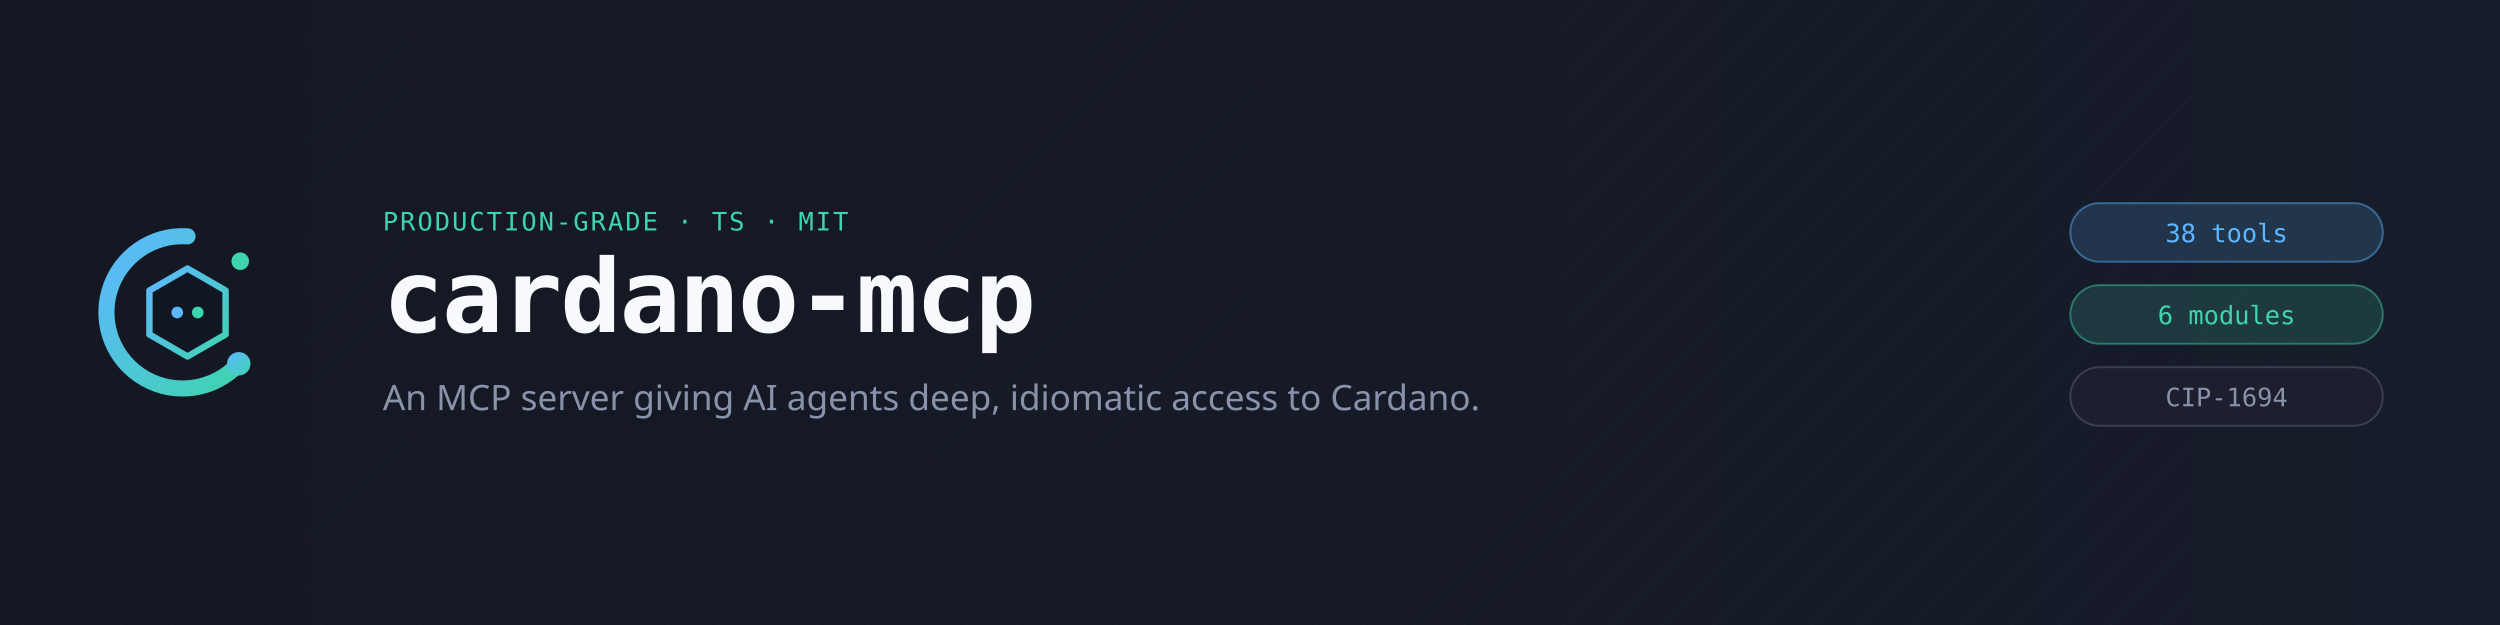
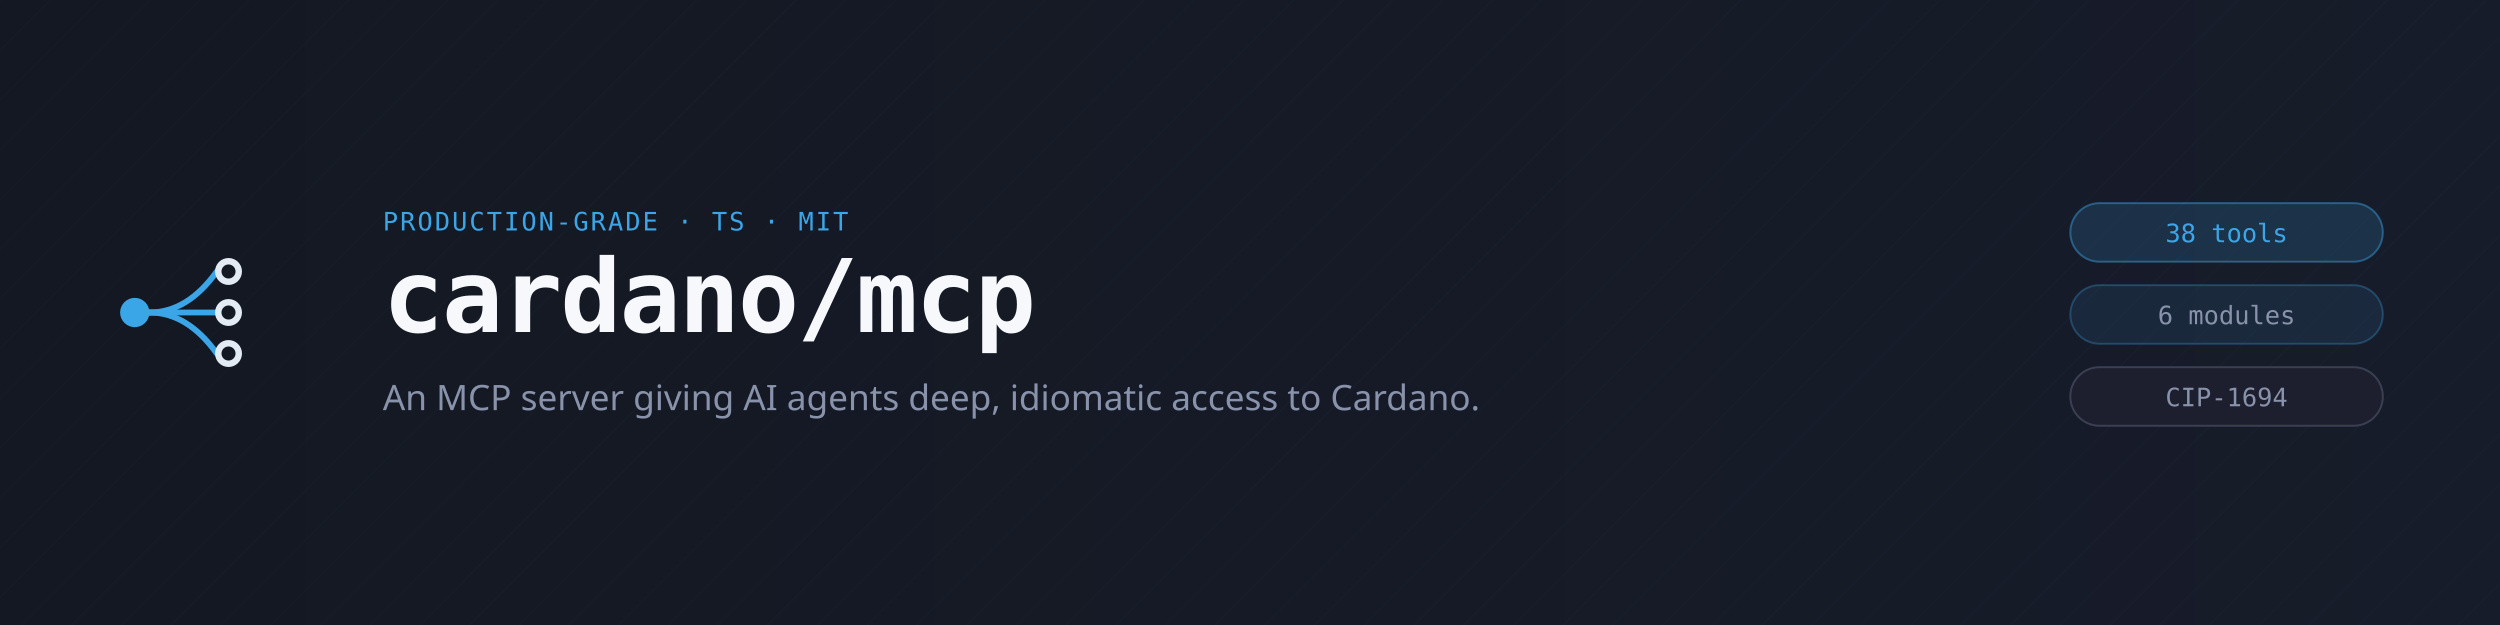
<svg xmlns="http://www.w3.org/2000/svg" viewBox="0 0 1280 320" fill="none">
  <defs>
-     <linearGradient id="cmGrad" x1="0%" y1="0%" x2="100%" y2="100%">
-       <stop offset="0%" stop-color="#5DB6FF" />
-       <stop offset="100%" stop-color="#3FD4B0" />
-     </linearGradient>
    <linearGradient id="bgGrad" x1="0%" y1="0%" x2="100%" y2="0%">
      <stop offset="0%" stop-color="#141822" />
-       <stop offset="100%" stop-color="#171C2A" />
+       <stop offset="100%" stop-color="#171c2a" />
    </linearGradient>
  </defs>
  <rect width="1280" height="320" fill="url(#bgGrad)" />
  <pattern id="stripes" x="0" y="0" width="18" height="18" patternUnits="userSpaceOnUse" patternTransform="rotate(45)">
-     <rect width="18" height="18" fill="none" />
-     <line x1="0" y1="0" x2="0" y2="18" stroke="#5DB6FF" stroke-width="0.5" stroke-opacity="0.06" />
+     <line x1="0" y1="0" x2="0" y2="18" stroke="#3aa6e8" stroke-width="0.5" stroke-opacity="0.06" />
  </pattern>
  <rect width="1280" height="320" fill="url(#stripes)" />
-   <g transform="translate(48, 112)">
-     <path d="M 48 9 A 39 39 0 1 0 74.25 74.25" fill="none" stroke="url(#cmGrad)" stroke-width="8.25" stroke-linecap="round" />
-     <circle cx="74.25" cy="74.25" r="6" fill="url(#cmGrad)" />
-     <circle cx="75" cy="21.75" r="4.5" fill="#3FD4B0" />
-     <path d="M 48 25.5 L 67.5 36.75 L 67.5 59.25 L 48 70.5 L 28.5 59.25 L 28.5 36.75 Z" fill="#101723" stroke="url(#cmGrad)" stroke-width="3.3" stroke-linejoin="round" />
-     <circle cx="42.75" cy="48" r="3" fill="#5DB6FF" />
-     <circle cx="53.25" cy="48" r="3" fill="#3FD4B0" />
+   <g transform="translate(48, 112) scale(1.5)">
+     <circle cx="14" cy="32" r="5" fill="#3aa6e8" />
+     <path d="M 19 32 Q 32 32 42 18" fill="none" stroke="#3aa6e8" stroke-width="2" stroke-linecap="round" />
+     <path d="M 19 32 L 42 32" fill="none" stroke="#3aa6e8" stroke-width="2" stroke-linecap="round" />
+     <path d="M 19 32 Q 32 32 42 46" fill="none" stroke="#3aa6e8" stroke-width="2" stroke-linecap="round" />
+     <circle cx="46" cy="18" r="3.5" fill="none" stroke="#e2eaf4" stroke-width="2.2" />
+     <circle cx="46" cy="32" r="3.5" fill="none" stroke="#e2eaf4" stroke-width="2.2" />
+     <circle cx="46" cy="46" r="3.5" fill="none" stroke="#e2eaf4" stroke-width="2.2" />
  </g>
  <g transform="translate(196, 0)">
-     <text x="0" y="118" font-family="Geist Mono, ui-monospace, SF Mono, Menlo, monospace" font-size="13" letter-spacing="0.08em" text-transform="uppercase" fill="#3FD4B0">PRODUCTION-GRADE · TS · MIT</text>
-     <text x="0" y="170" font-family="Geist Mono, ui-monospace, SF Mono, Menlo, monospace" font-size="52" font-weight="600" letter-spacing="-1.0" fill="#F7F9FC">cardano-mcp</text>
-     <text x="0" y="210" font-family="Geist, ui-sans-serif, system-ui, sans-serif" font-size="18" fill="#8892AA">
-       An MCP server giving AI agents deep, idiomatic access to Cardano.
-     </text>
+     <text x="0" y="118" font-family="Geist Mono, ui-monospace, SF Mono, Menlo, monospace" font-size="13" letter-spacing="0.08em" fill="#3aa6e8">PRODUCTION-GRADE · TS · MIT</text>
+     <text x="0" y="170" font-family="Geist Mono, ui-monospace, SF Mono, Menlo, monospace" font-size="52" font-weight="600" letter-spacing="-1.0" fill="#f6f8fb">cardano/mcp</text>
+     <text x="0" y="210" font-family="Geist, ui-sans-serif, system-ui, sans-serif" font-size="18" fill="#8892aa">An MCP server giving AI agents deep, idiomatic access to Cardano.</text>
  </g>
  <g transform="translate(1060, 104)">
-     <rect x="0" y="0" width="160" height="30" rx="15" fill="#5DB6FF" fill-opacity="0.16" stroke="#5DB6FF" stroke-opacity="0.45" />
-     <text x="80" y="20" text-anchor="middle" font-family="Geist Mono, ui-monospace, SF Mono, Menlo, monospace" font-size="13" fill="#5DB6FF">38 tools</text>
-     <rect x="0" y="42" width="160" height="30" rx="15" fill="#3FD4B0" fill-opacity="0.16" stroke="#3FD4B0" stroke-opacity="0.45" />
-     <text x="80" y="62" text-anchor="middle" font-family="Geist Mono, ui-monospace, SF Mono, Menlo, monospace" font-size="13" fill="#3FD4B0">6 modules</text>
-     <rect x="0" y="84" width="160" height="30" rx="15" fill="#1E1F2E" stroke="#3A3F52" />
-     <text x="80" y="104" text-anchor="middle" font-family="Geist Mono, ui-monospace, SF Mono, Menlo, monospace" font-size="13" fill="#8892AA">CIP-1694</text>
+     <rect x="0" y="0" width="160" height="30" rx="15" fill="#3aa6e8" fill-opacity="0.16" stroke="#3aa6e8" stroke-opacity="0.45" />
+     <text x="80" y="20" text-anchor="middle" font-family="Geist Mono, ui-monospace, SF Mono, Menlo, monospace" font-size="13" fill="#3aa6e8">38 tools</text>
+     <rect x="0" y="42" width="160" height="30" rx="15" fill="#3aa6e8" fill-opacity="0.10" stroke="#3aa6e8" stroke-opacity="0.3" />
+     <text x="80" y="62" text-anchor="middle" font-family="Geist Mono, ui-monospace, SF Mono, Menlo, monospace" font-size="13" fill="#8892aa">6 modules</text>
+     <rect x="0" y="84" width="160" height="30" rx="15" fill="#1e1f2e" stroke="#3a3f52" />
+     <text x="80" y="104" text-anchor="middle" font-family="Geist Mono, ui-monospace, SF Mono, Menlo, monospace" font-size="13" fill="#8892aa">CIP-1694</text>
  </g>
</svg>
